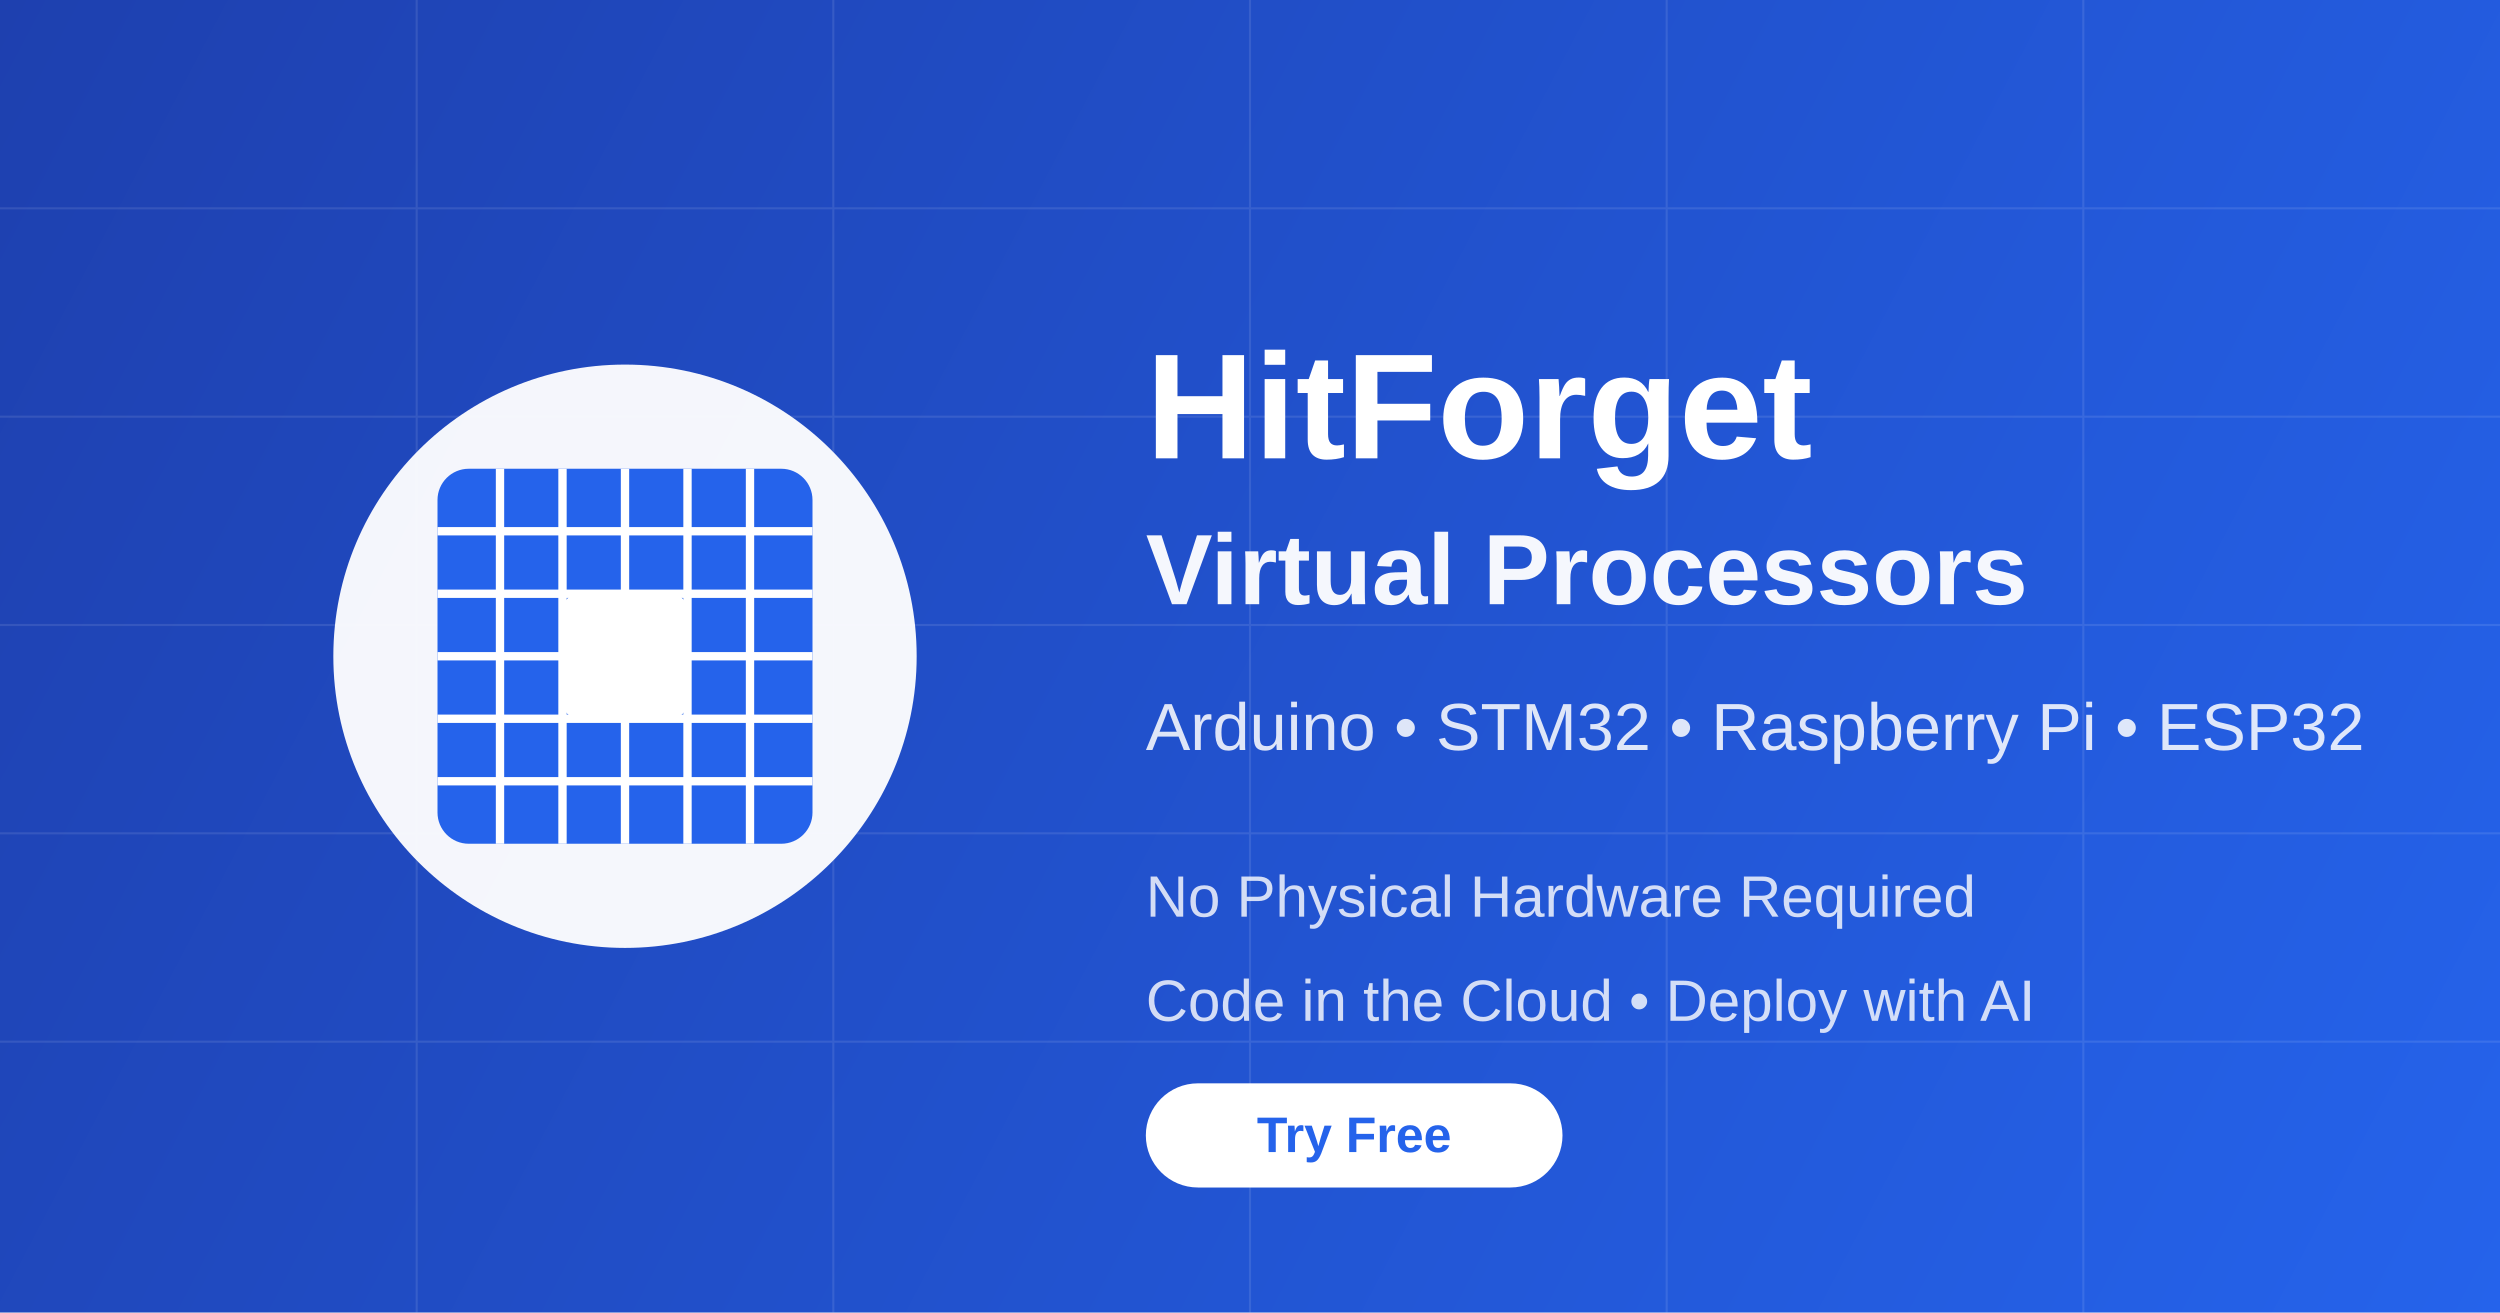
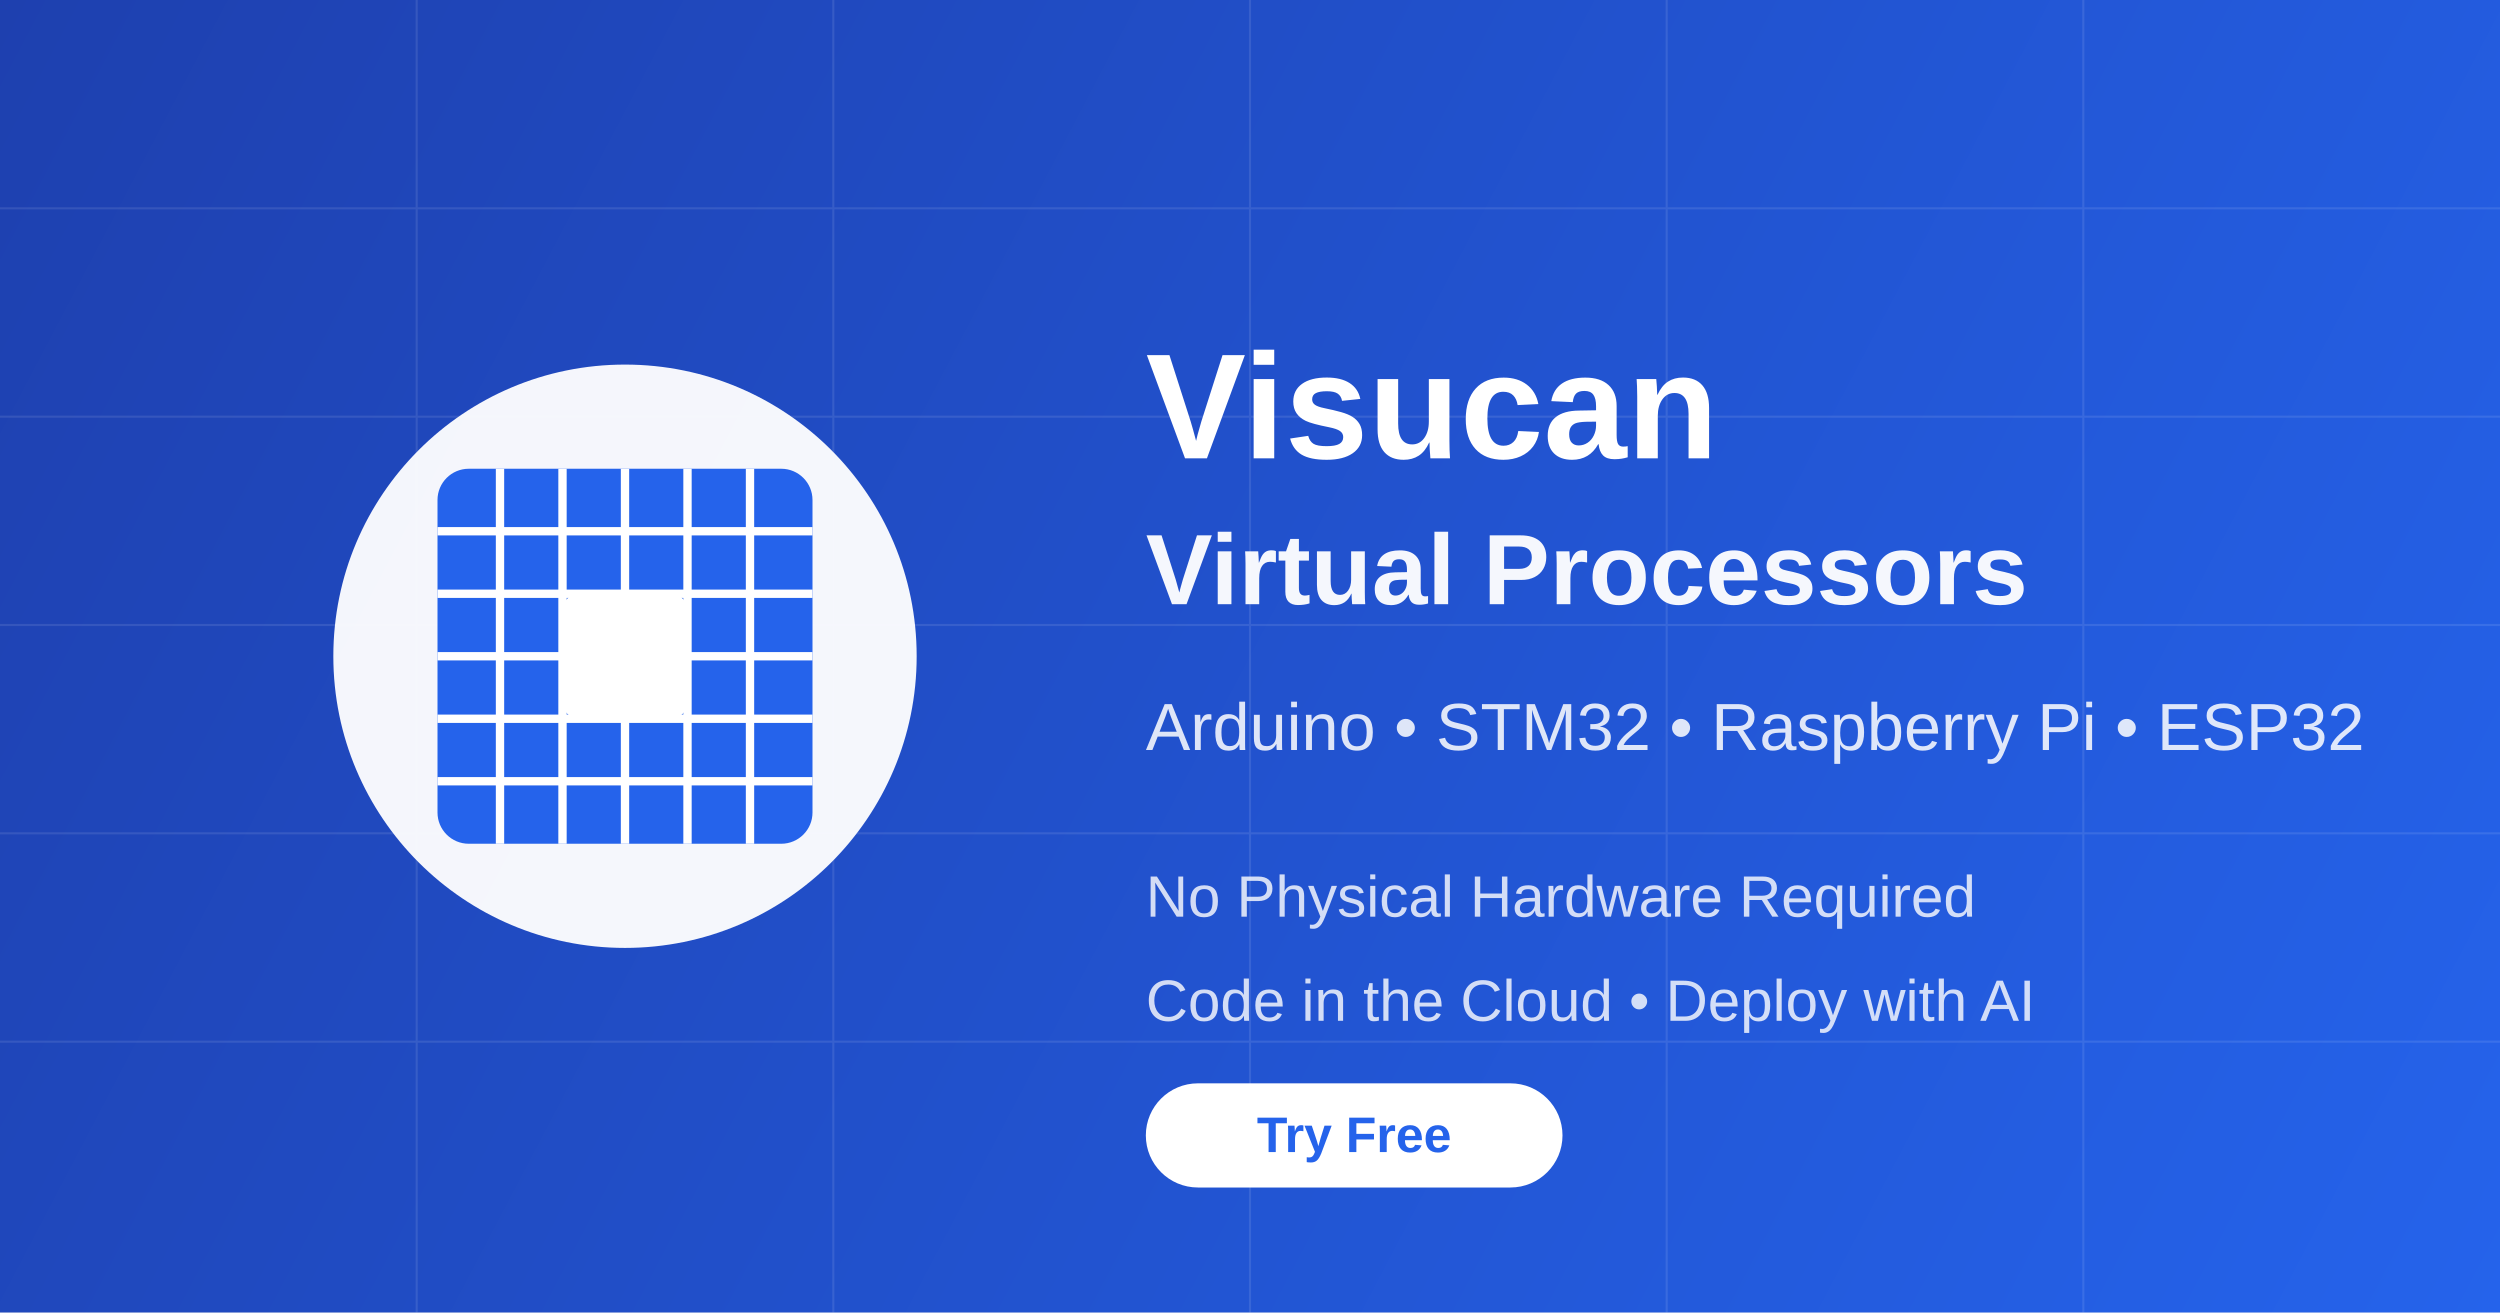
<svg xmlns="http://www.w3.org/2000/svg" width="1200" height="630" viewBox="0 0 1200 630" fill="none">
  <defs>
    <linearGradient id="bgGradient" x1="0" y1="0" x2="1200" y2="630" gradientUnits="userSpaceOnUse">
      <stop offset="0%" style="stop-color:#1E40AF;stop-opacity:1" />
      <stop offset="100%" style="stop-color:#2563EB;stop-opacity:1" />
    </linearGradient>
  </defs>
  <rect width="1200" height="630" fill="url(#bgGradient)" />
  <g opacity="0.1">
    <line x1="0" y1="100" x2="1200" y2="100" stroke="white" stroke-width="1" />
    <line x1="0" y1="200" x2="1200" y2="200" stroke="white" stroke-width="1" />
    <line x1="0" y1="300" x2="1200" y2="300" stroke="white" stroke-width="1" />
    <line x1="0" y1="400" x2="1200" y2="400" stroke="white" stroke-width="1" />
    <line x1="0" y1="500" x2="1200" y2="500" stroke="white" stroke-width="1" />
    <line x1="200" y1="0" x2="200" y2="630" stroke="white" stroke-width="1" />
    <line x1="400" y1="0" x2="400" y2="630" stroke="white" stroke-width="1" />
    <line x1="600" y1="0" x2="600" y2="630" stroke="white" stroke-width="1" />
    <line x1="800" y1="0" x2="800" y2="630" stroke="white" stroke-width="1" />
    <line x1="1000" y1="0" x2="1000" y2="630" stroke="white" stroke-width="1" />
  </g>
  <g transform="translate(150, 165)">
    <circle cx="150" cy="150" r="140" fill="white" opacity="0.95" />
    <rect x="60" y="60" width="180" height="180" rx="15" fill="#2563EB" />
    <line x1="90" y1="60" x2="90" y2="240" stroke="white" stroke-width="4" />
    <line x1="120" y1="60" x2="120" y2="240" stroke="white" stroke-width="4" />
    <line x1="150" y1="60" x2="150" y2="240" stroke="white" stroke-width="4" />
    <line x1="180" y1="60" x2="180" y2="240" stroke="white" stroke-width="4" />
    <line x1="210" y1="60" x2="210" y2="240" stroke="white" stroke-width="4" />
    <line x1="60" y1="90" x2="240" y2="90" stroke="white" stroke-width="4" />
    <line x1="60" y1="120" x2="240" y2="120" stroke="white" stroke-width="4" />
    <line x1="60" y1="150" x2="240" y2="150" stroke="white" stroke-width="4" />
    <line x1="60" y1="180" x2="240" y2="180" stroke="white" stroke-width="4" />
    <line x1="60" y1="210" x2="240" y2="210" stroke="white" stroke-width="4" />
    <rect x="120" y="120" width="60" height="60" rx="8" fill="white" />
  </g>
  <text x="550" y="220" font-family="Arial, sans-serif" font-size="72" font-weight="bold" fill="white">
-     HitForget
+     Visucan
  </text>
  <text x="550" y="290" font-family="Arial, sans-serif" font-size="48" font-weight="600" fill="white" opacity="0.95">
    Virtual Processors
  </text>
  <text x="550" y="360" font-family="Arial, sans-serif" font-size="32" fill="white" opacity="0.85">
    Arduino • STM32 • Raspberry Pi • ESP32
  </text>
  <text x="550" y="440" font-family="Arial, sans-serif" font-size="28" fill="white" opacity="0.8">
    No Physical Hardware Required
  </text>
  <text x="550" y="490" font-family="Arial, sans-serif" font-size="28" fill="white" opacity="0.8">
    Code in the Cloud • Deploy with AI
  </text>
  <rect x="550" y="520" width="200" height="50" rx="25" fill="white" />
  <text x="650" y="553" font-family="Arial, sans-serif" font-size="24" font-weight="bold" fill="#2563EB" text-anchor="middle">
    Try Free
  </text>
</svg>
